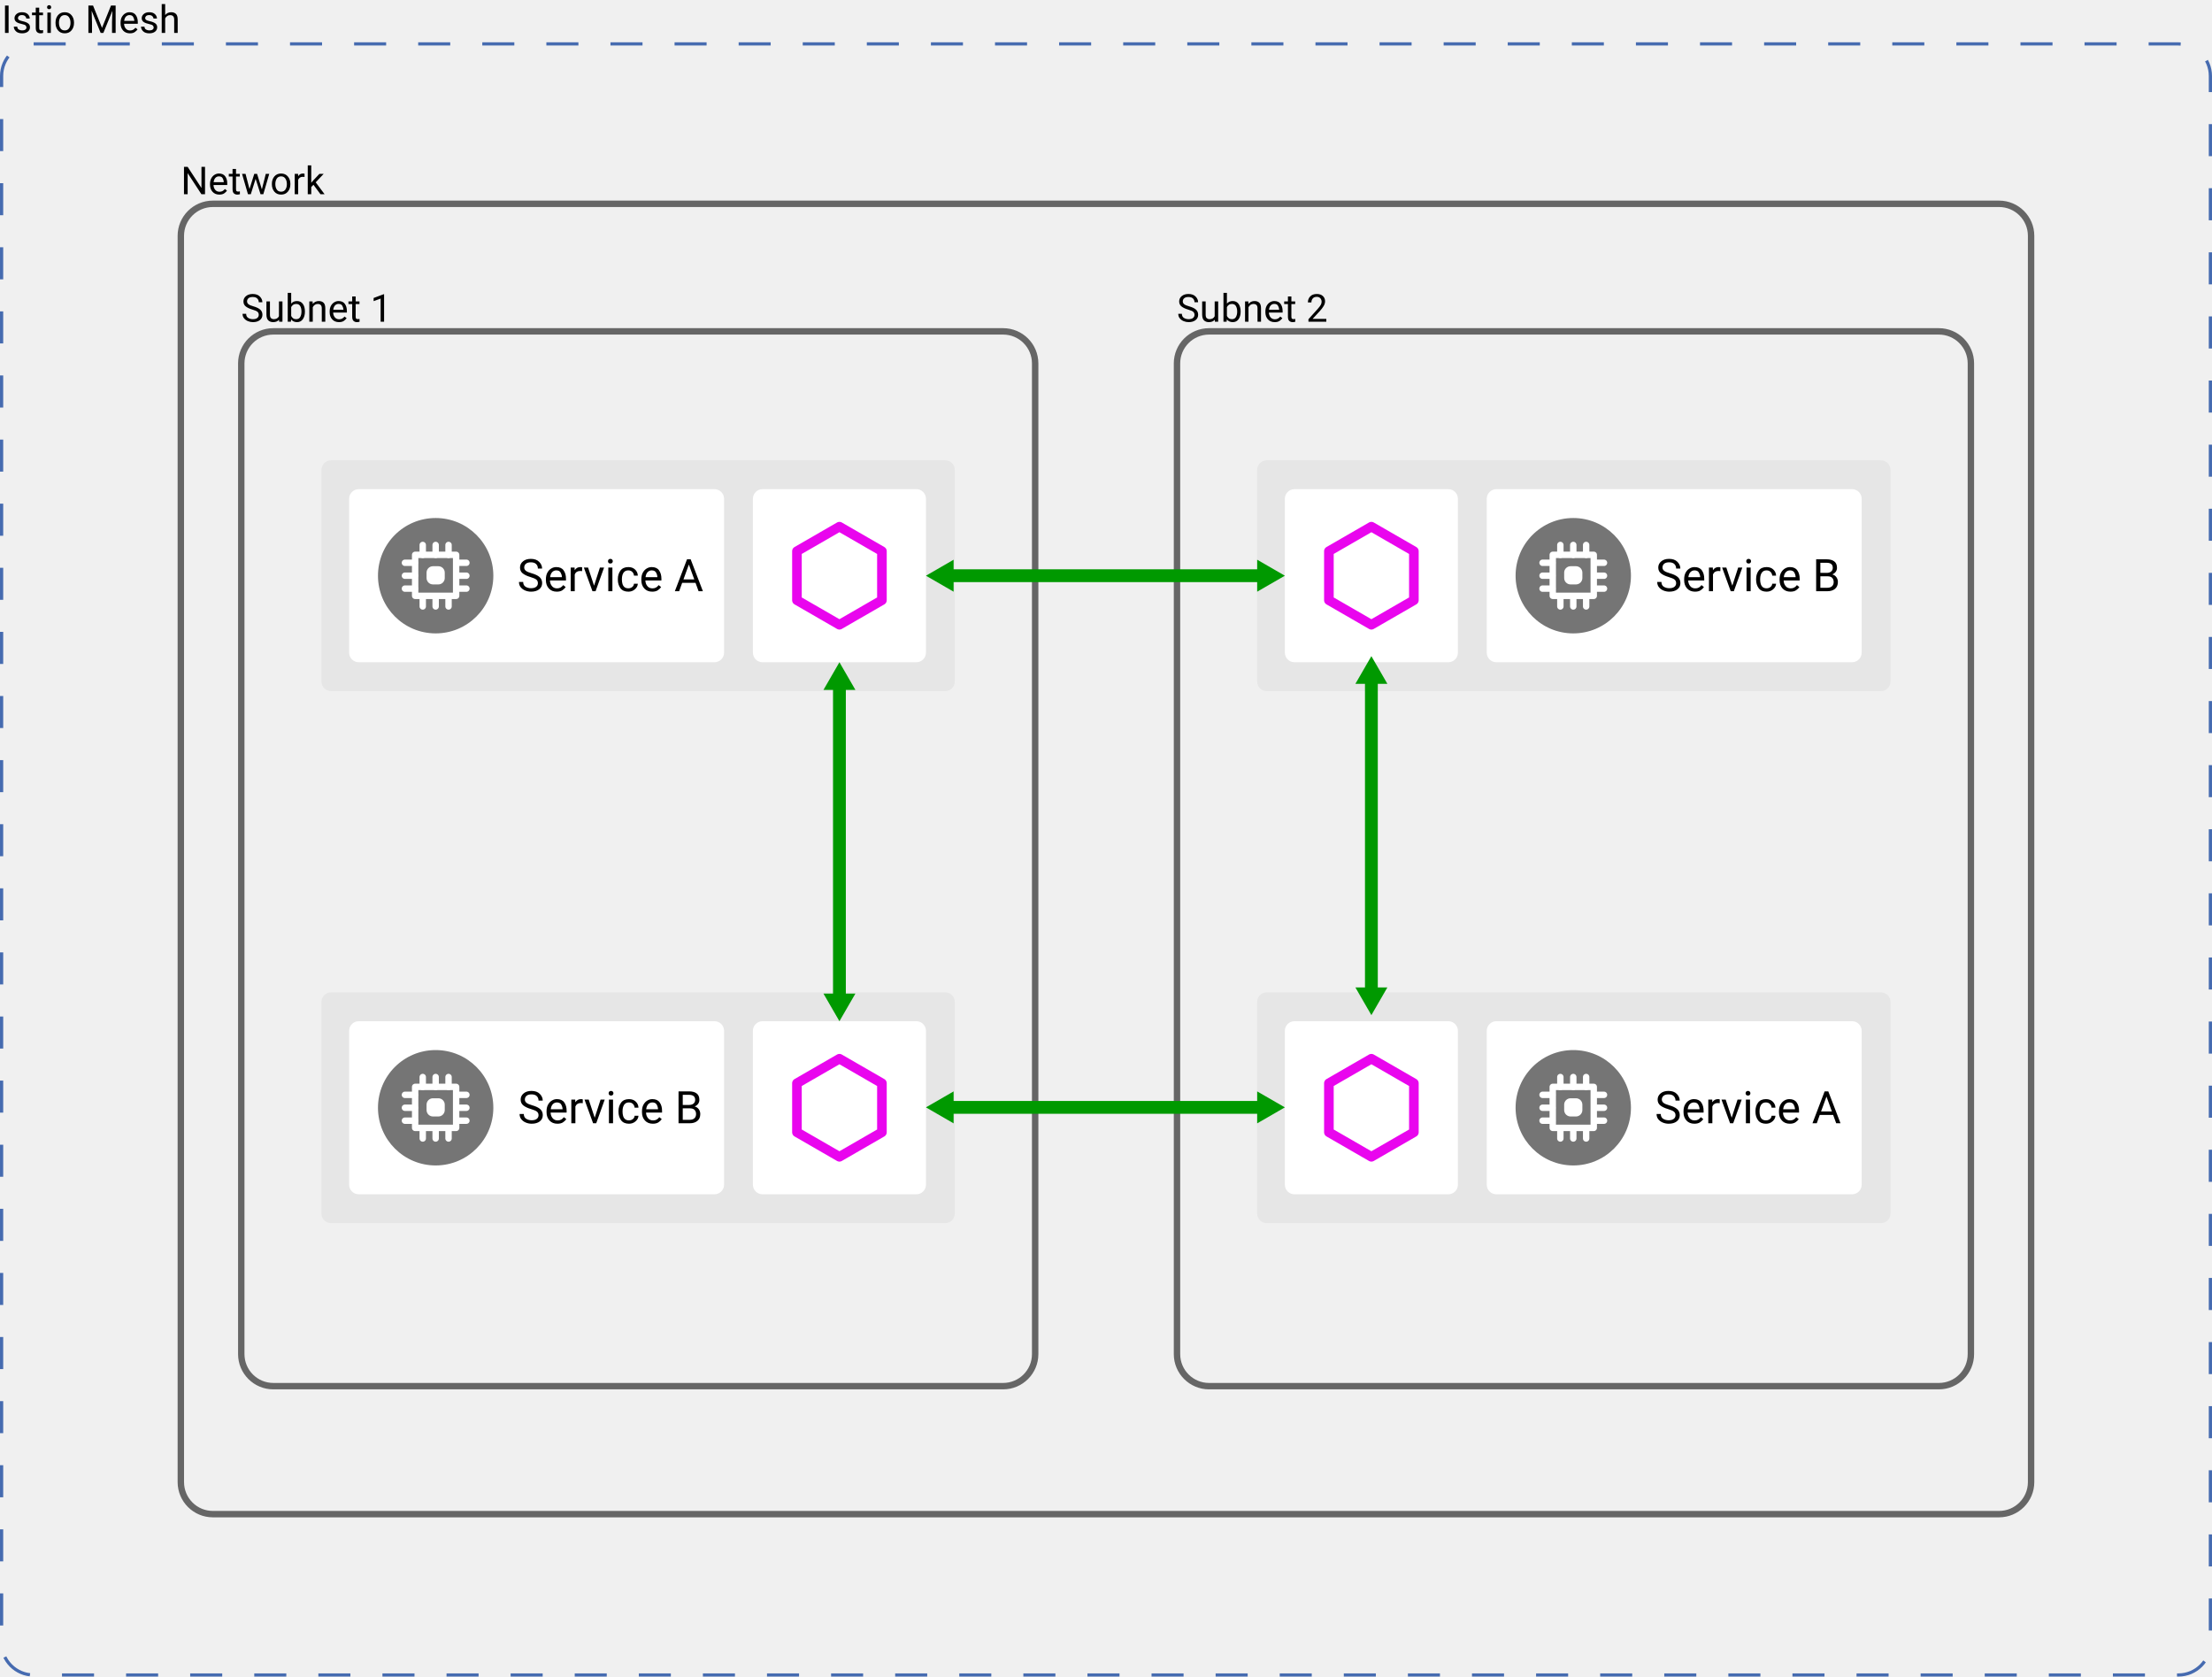
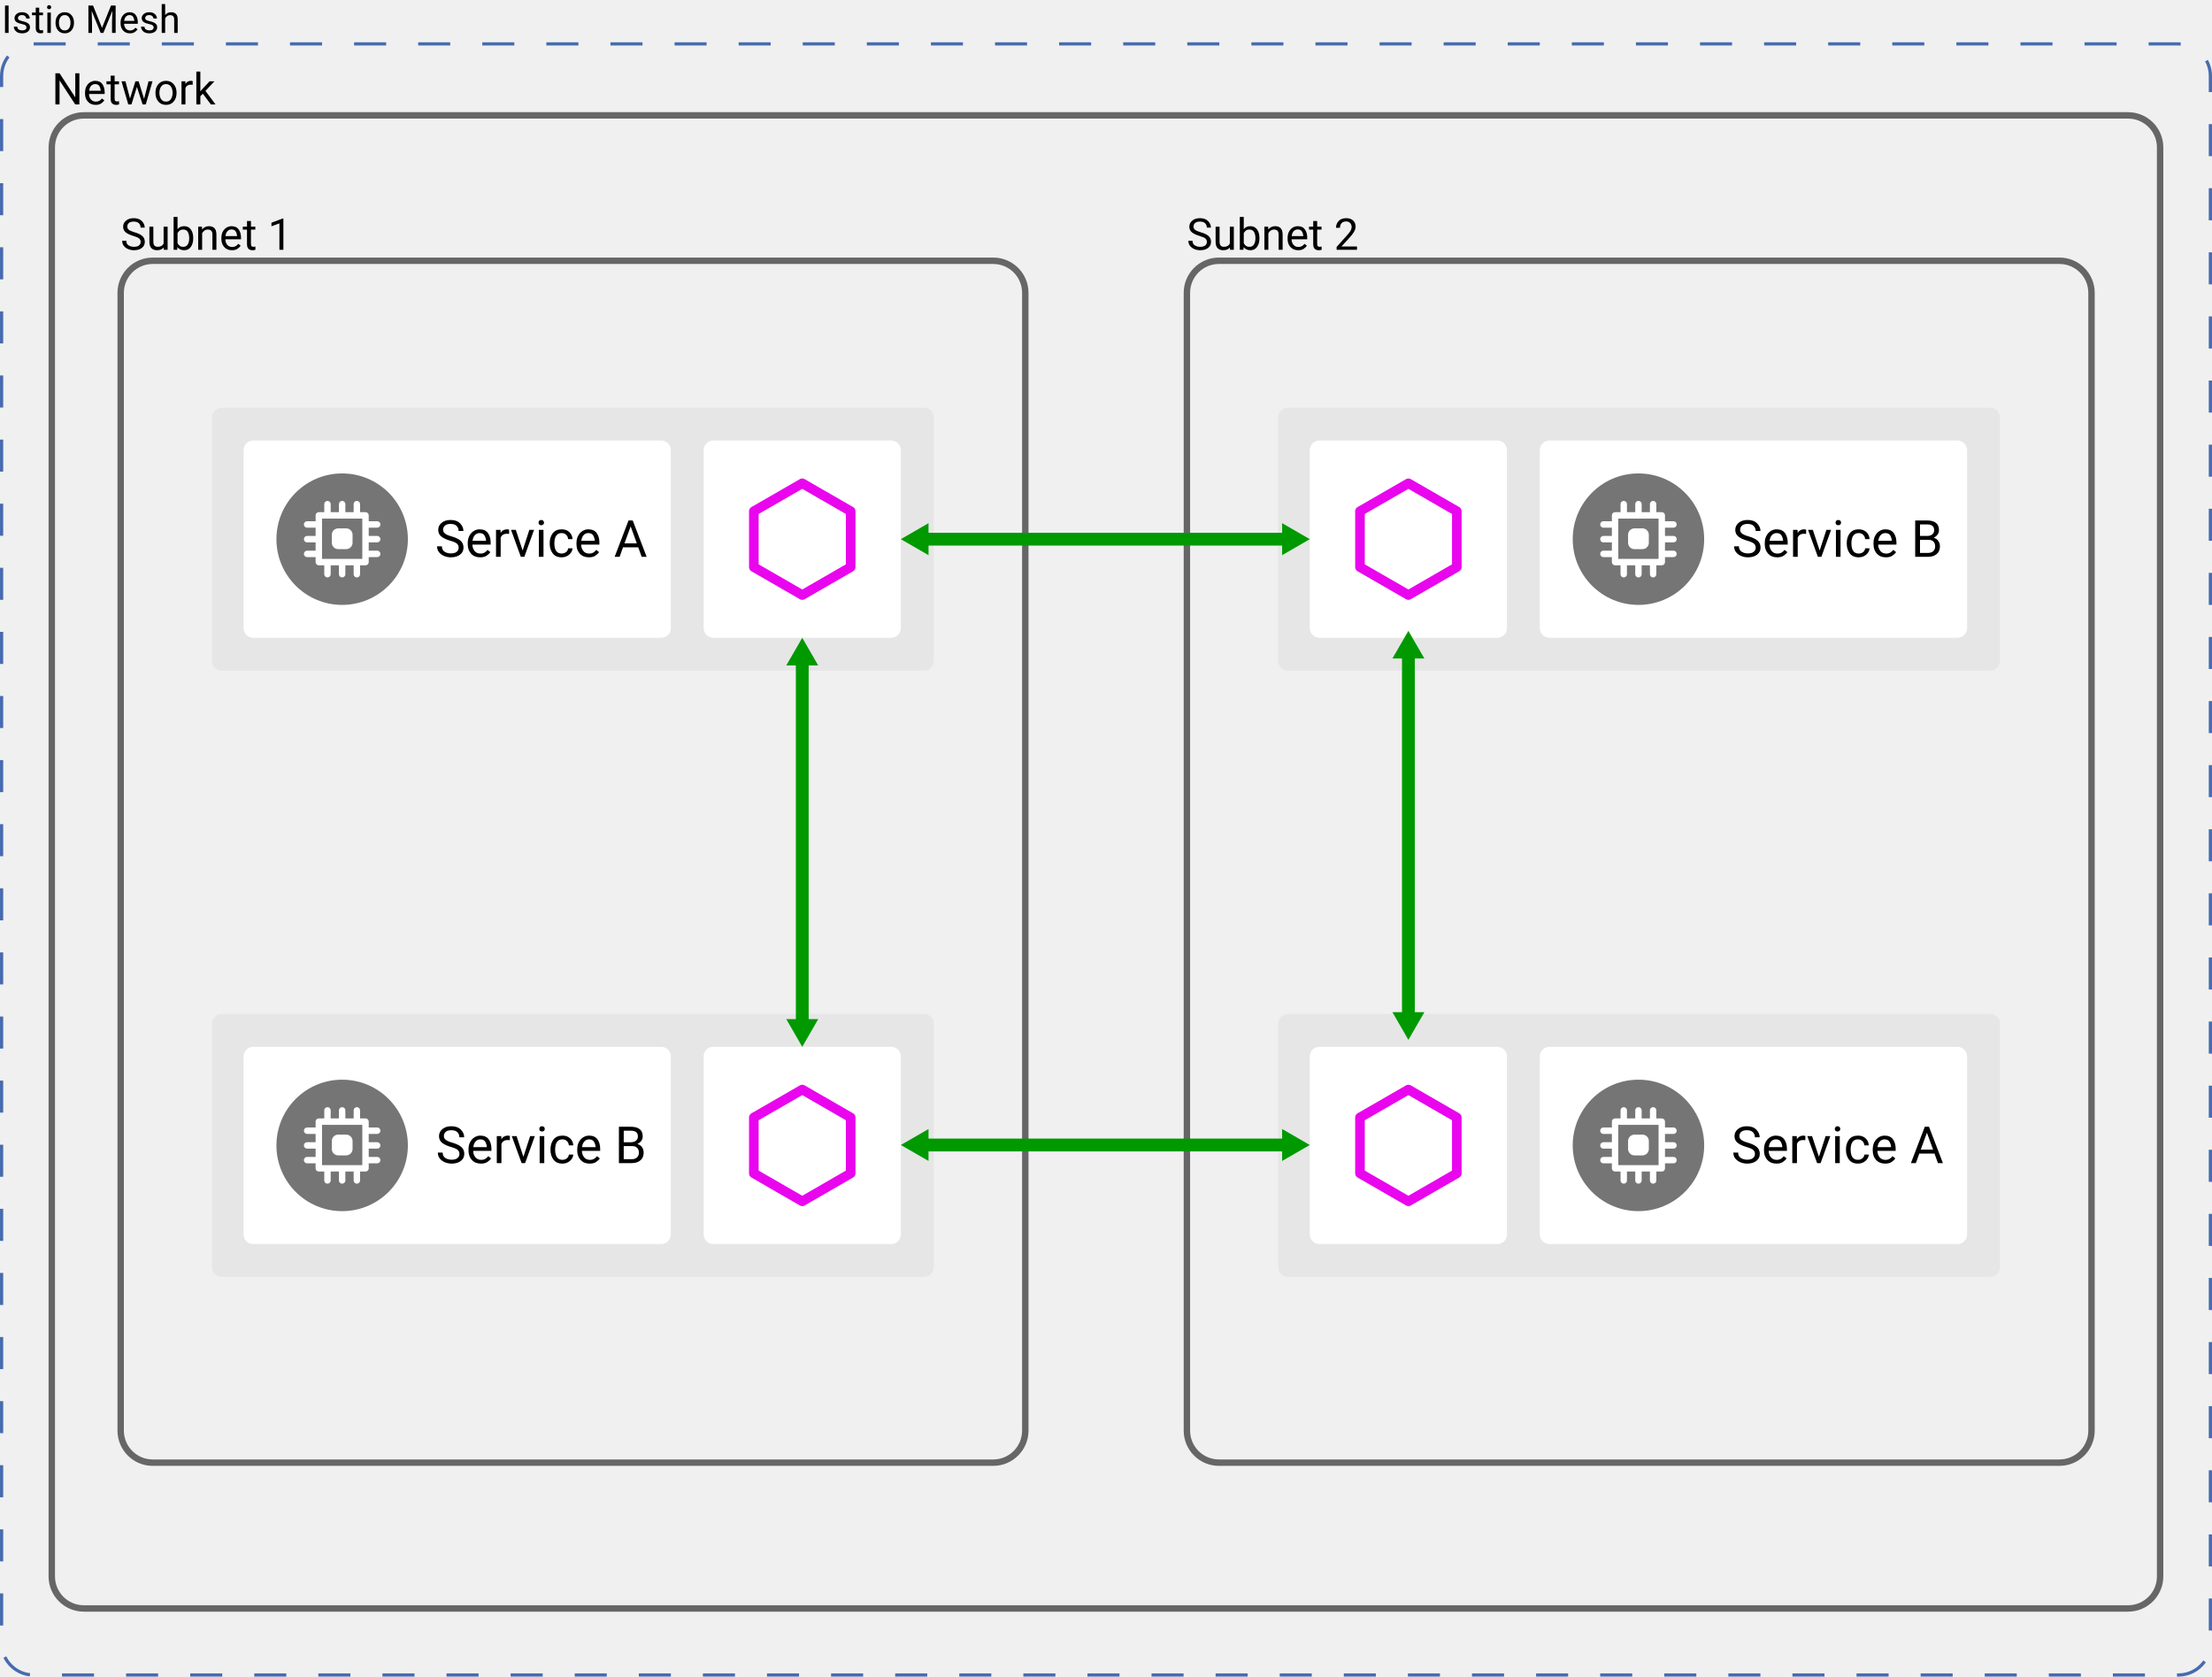
<svg xmlns="http://www.w3.org/2000/svg" viewBox="0 0 690.27 523.1">
  <defs>
-     <style>.a20d02c7-3caa-468e-965e-0b3c28266977,.a952d539-3b25-4e6b-bd27-22581cd610a3,.b624244a-4f17-406c-af40-501f46e55471,.badbd295-77e1-433f-9de9-7173530c6960,.f18a76d9-0964-4901-af56-ec2882cfd842,.f6a46760-1bdc-4be0-80cf-cd6a4852bf5d{fill:none;}.a952d539-3b25-4e6b-bd27-22581cd610a3{stroke:#466bb0;stroke-dasharray:10 10;}.a20d02c7-3caa-468e-965e-0b3c28266977,.a952d539-3b25-4e6b-bd27-22581cd610a3,.f18a76d9-0964-4901-af56-ec2882cfd842,.f6a46760-1bdc-4be0-80cf-cd6a4852bf5d{stroke-linejoin:round;}.a776fd3e-8643-4c41-8658-a4ec4281f424{font-size:12px;}.a776fd3e-8643-4c41-8658-a4ec4281f424,.e43832ca-a9fb-494a-a9a6-367ed2be142c{font-family:Roboto-Regular, Roboto;}.f6a46760-1bdc-4be0-80cf-cd6a4852bf5d{stroke:#666;}.a20d02c7-3caa-468e-965e-0b3c28266977,.b624244a-4f17-406c-af40-501f46e55471,.f6a46760-1bdc-4be0-80cf-cd6a4852bf5d{stroke-width:2px;}.a9d06b19-a830-43b1-884c-79c348fc4972{fill:#e6e6e6;}.aec4e636-9881-4bee-9860-426f5f1677b6{fill:#fff;}.f18a76d9-0964-4901-af56-ec2882cfd842{stroke:#e905ee;stroke-width:3px;}.e43832ca-a9fb-494a-a9a6-367ed2be142c{font-size:14px;}.b6b62818-63b7-4241-a866-600b269f909a{letter-spacing:0.01em;}.bbab2489-48e3-434f-8a64-245286fb61c4{fill:#757575;}.a20d02c7-3caa-468e-965e-0b3c28266977,.b624244a-4f17-406c-af40-501f46e55471{stroke:#fff;}.b624244a-4f17-406c-af40-501f46e55471{stroke-linecap:round;}.b624244a-4f17-406c-af40-501f46e55471,.badbd295-77e1-433f-9de9-7173530c6960{stroke-miterlimit:10;}.badbd295-77e1-433f-9de9-7173530c6960{stroke:#090;stroke-width:4px;}.ef961320-4352-46cf-8df5-1373762f86b4{fill:#090;}</style>
+     <style>.a0469703-49cf-4286-9a42-7d4198e59cef,.b23aa088-02de-4fe6-be2e-1e270b83f2ce,.b7588705-c0b1-4705-84f3-4a279320cd3b,.b8489b46-773b-4537-8c05-6c43b82b6397,.bb9f7b0f-b313-4e51-9891-805b79f65ea8,.bbd99e2a-2c9d-4b1e-8eea-5a7dff499846{fill:none;}.b7588705-c0b1-4705-84f3-4a279320cd3b{stroke:#466bb0;stroke-dasharray:10 10;}.b23aa088-02de-4fe6-be2e-1e270b83f2ce,.b7588705-c0b1-4705-84f3-4a279320cd3b,.b8489b46-773b-4537-8c05-6c43b82b6397,.bb9f7b0f-b313-4e51-9891-805b79f65ea8{stroke-linejoin:round;}.a065e61b-9a21-47de-8557-36f0cf0befbb{font-size:12px;}.a065e61b-9a21-47de-8557-36f0cf0befbb,.e14510dc-6ae3-4243-8a4f-fd38643dc408,.e772c1c0-0097-41e0-af0a-cca861a22b0a{font-family:Roboto-Regular, Roboto;}.b23aa088-02de-4fe6-be2e-1e270b83f2ce{stroke:#666;}.b23aa088-02de-4fe6-be2e-1e270b83f2ce,.bb9f7b0f-b313-4e51-9891-805b79f65ea8,.bbd99e2a-2c9d-4b1e-8eea-5a7dff499846{stroke-width:2px;}.e14510dc-6ae3-4243-8a4f-fd38643dc408{font-size:13.67px;}.a245f8a2-30d5-414f-b754-ffd853a0cb66{fill:#e6e6e6;}.a5a2651a-8e52-440b-a5e6-fd533a52cfb5{fill:#fff;}.b8489b46-773b-4537-8c05-6c43b82b6397{stroke:#e905ee;stroke-width:3px;}.e772c1c0-0097-41e0-af0a-cca861a22b0a{font-size:15.95px;}.ab328fc0-8179-4179-a14c-e7aa1685f576{letter-spacing:0.01em;}.b462e3f1-723a-4481-86b1-538aee76aa22{fill:#757575;}.bb9f7b0f-b313-4e51-9891-805b79f65ea8,.bbd99e2a-2c9d-4b1e-8eea-5a7dff499846{stroke:#fff;}.bbd99e2a-2c9d-4b1e-8eea-5a7dff499846{stroke-linecap:round;}.a0469703-49cf-4286-9a42-7d4198e59cef,.bbd99e2a-2c9d-4b1e-8eea-5a7dff499846{stroke-miterlimit:10;}.a0469703-49cf-4286-9a42-7d4198e59cef{stroke:#090;stroke-width:4px;}.a2024a38-8553-40ca-afa0-176e3a487e1c{fill:#090;}</style>
  </defs>
-   <g id="a0ebcc1c-86bc-43e5-883a-87ffb437e7a1" data-name="single-net">
-     <rect class="a952d539-3b25-4e6b-bd27-22581cd610a3" x="0.5" y="13.7" width="689.27" height="508.9" rx="10" />
-     <text class="a776fd3e-8643-4c41-8658-a4ec4281f424" transform="translate(0.48 10.27)">Istio Mesh</text>
-     <rect class="f6a46760-1bdc-4be0-80cf-cd6a4852bf5d" x="56.43" y="63.59" width="577.39" height="408.82" rx="10" />
-     <text class="a776fd3e-8643-4c41-8658-a4ec4281f424" transform="translate(75.22 100.38)">Subnet 1</text>
-     <rect class="f6a46760-1bdc-4be0-80cf-cd6a4852bf5d" x="75.29" y="103.39" width="247.74" height="329.09" rx="10" />
-     <text class="a776fd3e-8643-4c41-8658-a4ec4281f424" transform="translate(367.22 100.38)">Subnet 2</text>
-     <rect class="f6a46760-1bdc-4be0-80cf-cd6a4852bf5d" x="367.29" y="103.39" width="247.74" height="329.09" rx="10" />
-     <rect class="a9d06b19-a830-43b1-884c-79c348fc4972" x="392.3" y="143.62" width="197.65" height="72" rx="3" />
-     <rect class="aec4e636-9881-4bee-9860-426f5f1677b6" x="400.95" y="152.62" width="54" height="54" rx="3" />
-     <polygon class="f18a76d9-0964-4901-af56-ec2882cfd842" points="441.21 187.27 441.21 171.97 427.95 164.32 414.69 171.97 414.69 187.27 427.95 194.92 441.21 187.27" />
-     <rect class="aec4e636-9881-4bee-9860-426f5f1677b6" x="463.95" y="152.62" width="117" height="54" rx="3" />
-     <text class="e43832ca-a9fb-494a-a9a6-367ed2be142c" transform="translate(516.6 184.46)">Se<tspan class="b6b62818-63b7-4241-a866-600b269f909a" x="15.72" y="0">r</tspan>
-       <tspan x="20.58" y="0">vice B</tspan>
+   <g id="a2b9a91a-731a-4a0c-8a3e-6657842fc6f5" data-name="single-net">
+     <rect class="b7588705-c0b1-4705-84f3-4a279320cd3b" x="0.5" y="13.7" width="689.27" height="508.9" rx="10" />
+     <text class="a065e61b-9a21-47de-8557-36f0cf0befbb" transform="translate(0.48 10.27)">Istio Mesh</text>
+     <rect class="b23aa088-02de-4fe6-be2e-1e270b83f2ce" x="16.16" y="36" width="657.92" height="465.84" rx="10" />
+     <text class="e14510dc-6ae3-4243-8a4f-fd38643dc408" transform="translate(37.58 77.93)">Subnet 1</text>
+     <rect class="b23aa088-02de-4fe6-be2e-1e270b83f2ce" x="37.66" y="81.36" width="282.29" height="374.99" rx="10" />
+     <text class="e14510dc-6ae3-4243-8a4f-fd38643dc408" transform="translate(370.3 77.93)">Subnet 2</text>
+     <rect class="b23aa088-02de-4fe6-be2e-1e270b83f2ce" x="370.38" y="81.36" width="282.29" height="374.99" rx="10" />
+     <rect class="a245f8a2-30d5-414f-b754-ffd853a0cb66" x="398.88" y="127.2" width="225.21" height="82.04" rx="3" />
+     <rect class="a5a2651a-8e52-440b-a5e6-fd533a52cfb5" x="408.73" y="137.45" width="61.53" height="61.53" rx="3" />
+     <polygon class="b8489b46-773b-4537-8c05-6c43b82b6397" points="454.61 176.94 454.61 159.5 439.5 150.79 424.39 159.5 424.39 176.94 439.5 185.65 454.61 176.94" />
+     <rect class="a5a2651a-8e52-440b-a5e6-fd533a52cfb5" x="480.52" y="137.45" width="133.32" height="61.53" rx="3" />
+     <text class="e772c1c0-0097-41e0-af0a-cca861a22b0a" transform="translate(540.52 173.73)">Se<tspan class="ab328fc0-8179-4179-a14c-e7aa1685f576" x="17.92" y="0">r</tspan>
+       <tspan x="23.45" y="0">vice B</tspan>
    </text>
-     <circle class="bbab2489-48e3-434f-8a64-245286fb61c4" cx="490.95" cy="179.62" r="18" />
-     <rect class="a20d02c7-3caa-468e-965e-0b3c28266977" x="484.55" y="173.11" width="12.79" height="12.79" />
-     <line class="b624244a-4f17-406c-af40-501f46e55471" x1="486.92" y1="173.11" x2="486.92" y2="170.03" />
-     <line class="b624244a-4f17-406c-af40-501f46e55471" x1="490.95" y1="173.11" x2="490.95" y2="170.03" />
-     <line class="b624244a-4f17-406c-af40-501f46e55471" x1="494.97" y1="173.11" x2="494.97" y2="170.03" />
-     <line class="b624244a-4f17-406c-af40-501f46e55471" x1="486.92" y1="189.21" x2="486.92" y2="186.13" />
-     <line class="b624244a-4f17-406c-af40-501f46e55471" x1="490.95" y1="189.21" x2="490.95" y2="186.13" />
-     <line class="b624244a-4f17-406c-af40-501f46e55471" x1="494.97" y1="189.21" x2="494.97" y2="186.13" />
-     <line class="b624244a-4f17-406c-af40-501f46e55471" x1="484.44" y1="183.65" x2="481.36" y2="183.65" />
-     <line class="b624244a-4f17-406c-af40-501f46e55471" x1="484.44" y1="179.62" x2="481.36" y2="179.62" />
-     <line class="b624244a-4f17-406c-af40-501f46e55471" x1="484.44" y1="175.59" x2="481.36" y2="175.59" />
-     <line class="b624244a-4f17-406c-af40-501f46e55471" x1="500.54" y1="183.65" x2="497.46" y2="183.65" />
-     <line class="b624244a-4f17-406c-af40-501f46e55471" x1="500.54" y1="179.62" x2="497.46" y2="179.62" />
-     <line class="b624244a-4f17-406c-af40-501f46e55471" x1="500.54" y1="175.59" x2="497.46" y2="175.59" />
-     <rect class="aec4e636-9881-4bee-9860-426f5f1677b6" x="488.11" y="176.66" width="5.68" height="5.68" rx="2" />
-     <rect class="a9d06b19-a830-43b1-884c-79c348fc4972" x="100.3" y="143.62" width="197.65" height="72" rx="3" />
-     <rect class="aec4e636-9881-4bee-9860-426f5f1677b6" x="108.95" y="152.62" width="117" height="54" rx="3" />
-     <text class="e43832ca-a9fb-494a-a9a6-367ed2be142c" transform="translate(161.4 184.46)">Se<tspan class="b6b62818-63b7-4241-a866-600b269f909a" x="15.72" y="0">r</tspan>
-       <tspan x="20.58" y="0">vice A</tspan>
+     <circle class="b462e3f1-723a-4481-86b1-538aee76aa22" cx="511.29" cy="168.22" r="20.51" />
+     <rect class="bb9f7b0f-b313-4e51-9891-805b79f65ea8" x="504" y="160.8" width="14.57" height="14.57" />
+     <line class="bbd99e2a-2c9d-4b1e-8eea-5a7dff499846" x1="506.7" y1="160.8" x2="506.7" y2="157.29" />
+     <line class="bbd99e2a-2c9d-4b1e-8eea-5a7dff499846" x1="511.29" y1="160.8" x2="511.29" y2="157.29" />
+     <line class="bbd99e2a-2c9d-4b1e-8eea-5a7dff499846" x1="515.87" y1="160.8" x2="515.87" y2="157.29" />
+     <line class="bbd99e2a-2c9d-4b1e-8eea-5a7dff499846" x1="506.7" y1="179.15" x2="506.7" y2="175.64" />
+     <line class="bbd99e2a-2c9d-4b1e-8eea-5a7dff499846" x1="511.29" y1="179.15" x2="511.29" y2="175.64" />
+     <line class="bbd99e2a-2c9d-4b1e-8eea-5a7dff499846" x1="515.87" y1="179.15" x2="515.87" y2="175.64" />
+     <line class="bbd99e2a-2c9d-4b1e-8eea-5a7dff499846" x1="503.86" y1="172.81" x2="500.36" y2="172.81" />
+     <line class="bbd99e2a-2c9d-4b1e-8eea-5a7dff499846" x1="503.86" y1="168.22" x2="500.36" y2="168.22" />
+     <line class="bbd99e2a-2c9d-4b1e-8eea-5a7dff499846" x1="503.86" y1="163.63" x2="500.36" y2="163.63" />
+     <line class="bbd99e2a-2c9d-4b1e-8eea-5a7dff499846" x1="522.22" y1="172.81" x2="518.71" y2="172.81" />
+     <line class="bbd99e2a-2c9d-4b1e-8eea-5a7dff499846" x1="522.22" y1="168.22" x2="518.71" y2="168.22" />
+     <line class="bbd99e2a-2c9d-4b1e-8eea-5a7dff499846" x1="522.22" y1="163.63" x2="518.71" y2="163.63" />
+     <rect class="a5a2651a-8e52-440b-a5e6-fd533a52cfb5" x="508.05" y="164.85" width="6.48" height="6.48" rx="2" />
+     <rect class="a245f8a2-30d5-414f-b754-ffd853a0cb66" x="66.16" y="127.2" width="225.21" height="82.04" rx="3" />
+     <rect class="a5a2651a-8e52-440b-a5e6-fd533a52cfb5" x="76.01" y="137.45" width="133.32" height="61.53" rx="3" />
+     <text class="e772c1c0-0097-41e0-af0a-cca861a22b0a" transform="translate(135.77 173.73)">Se<tspan class="ab328fc0-8179-4179-a14c-e7aa1685f576" x="17.92" y="0">r</tspan>
+       <tspan x="23.45" y="0">vice A</tspan>
    </text>
-     <circle class="bbab2489-48e3-434f-8a64-245286fb61c4" cx="135.95" cy="179.62" r="18" />
-     <rect class="a20d02c7-3caa-468e-965e-0b3c28266977" x="129.55" y="173.11" width="12.79" height="12.79" />
-     <line class="b624244a-4f17-406c-af40-501f46e55471" x1="131.92" y1="173.11" x2="131.92" y2="170.03" />
-     <line class="b624244a-4f17-406c-af40-501f46e55471" x1="135.95" y1="173.11" x2="135.95" y2="170.03" />
-     <line class="b624244a-4f17-406c-af40-501f46e55471" x1="139.97" y1="173.11" x2="139.97" y2="170.03" />
-     <line class="b624244a-4f17-406c-af40-501f46e55471" x1="131.92" y1="189.21" x2="131.92" y2="186.13" />
-     <line class="b624244a-4f17-406c-af40-501f46e55471" x1="135.95" y1="189.21" x2="135.95" y2="186.13" />
-     <line class="b624244a-4f17-406c-af40-501f46e55471" x1="139.97" y1="189.21" x2="139.97" y2="186.13" />
-     <line class="b624244a-4f17-406c-af40-501f46e55471" x1="129.44" y1="183.65" x2="126.36" y2="183.65" />
-     <line class="b624244a-4f17-406c-af40-501f46e55471" x1="129.44" y1="179.62" x2="126.36" y2="179.62" />
-     <line class="b624244a-4f17-406c-af40-501f46e55471" x1="129.44" y1="175.59" x2="126.36" y2="175.59" />
-     <line class="b624244a-4f17-406c-af40-501f46e55471" x1="145.54" y1="183.65" x2="142.46" y2="183.65" />
-     <line class="b624244a-4f17-406c-af40-501f46e55471" x1="145.54" y1="179.62" x2="142.46" y2="179.62" />
-     <line class="b624244a-4f17-406c-af40-501f46e55471" x1="145.54" y1="175.59" x2="142.46" y2="175.59" />
-     <rect class="aec4e636-9881-4bee-9860-426f5f1677b6" x="133.11" y="176.66" width="5.68" height="5.68" rx="2" />
-     <rect class="aec4e636-9881-4bee-9860-426f5f1677b6" x="234.95" y="152.62" width="54" height="54" rx="3" />
-     <polygon class="f18a76d9-0964-4901-af56-ec2882cfd842" points="275.21 187.27 275.21 171.97 261.95 164.32 248.69 171.97 248.69 187.27 261.95 194.92 275.21 187.27" />
-     <rect class="a9d06b19-a830-43b1-884c-79c348fc4972" x="392.3" y="309.62" width="197.65" height="72" rx="3" />
-     <rect class="aec4e636-9881-4bee-9860-426f5f1677b6" x="400.95" y="318.62" width="54" height="54" rx="3" />
-     <polygon class="f18a76d9-0964-4901-af56-ec2882cfd842" points="441.21 353.27 441.21 337.97 427.95 330.32 414.69 337.97 414.69 353.27 427.95 360.92 441.21 353.27" />
-     <rect class="aec4e636-9881-4bee-9860-426f5f1677b6" x="463.95" y="318.62" width="117" height="54" rx="3" />
-     <text class="e43832ca-a9fb-494a-a9a6-367ed2be142c" transform="translate(516.4 350.46)">Se<tspan class="b6b62818-63b7-4241-a866-600b269f909a" x="15.72" y="0">r</tspan>
-       <tspan x="20.58" y="0">vice A</tspan>
+     <circle class="b462e3f1-723a-4481-86b1-538aee76aa22" cx="106.77" cy="168.22" r="20.51" />
+     <rect class="bb9f7b0f-b313-4e51-9891-805b79f65ea8" x="99.49" y="160.8" width="14.57" height="14.57" />
+     <line class="bbd99e2a-2c9d-4b1e-8eea-5a7dff499846" x1="102.19" y1="160.8" x2="102.19" y2="157.29" />
+     <line class="bbd99e2a-2c9d-4b1e-8eea-5a7dff499846" x1="106.77" y1="160.8" x2="106.77" y2="157.29" />
+     <line class="bbd99e2a-2c9d-4b1e-8eea-5a7dff499846" x1="111.36" y1="160.8" x2="111.36" y2="157.29" />
+     <line class="bbd99e2a-2c9d-4b1e-8eea-5a7dff499846" x1="102.19" y1="179.15" x2="102.19" y2="175.64" />
+     <line class="bbd99e2a-2c9d-4b1e-8eea-5a7dff499846" x1="106.77" y1="179.15" x2="106.77" y2="175.64" />
+     <line class="bbd99e2a-2c9d-4b1e-8eea-5a7dff499846" x1="111.36" y1="179.15" x2="111.36" y2="175.64" />
+     <line class="bbd99e2a-2c9d-4b1e-8eea-5a7dff499846" x1="99.35" y1="172.81" x2="95.84" y2="172.81" />
+     <line class="bbd99e2a-2c9d-4b1e-8eea-5a7dff499846" x1="99.35" y1="168.22" x2="95.84" y2="168.22" />
+     <line class="bbd99e2a-2c9d-4b1e-8eea-5a7dff499846" x1="99.35" y1="163.63" x2="95.84" y2="163.63" />
+     <line class="bbd99e2a-2c9d-4b1e-8eea-5a7dff499846" x1="117.7" y1="172.81" x2="114.2" y2="172.81" />
+     <line class="bbd99e2a-2c9d-4b1e-8eea-5a7dff499846" x1="117.7" y1="168.22" x2="114.2" y2="168.22" />
+     <line class="bbd99e2a-2c9d-4b1e-8eea-5a7dff499846" x1="117.7" y1="163.63" x2="114.2" y2="163.63" />
+     <rect class="a5a2651a-8e52-440b-a5e6-fd533a52cfb5" x="103.54" y="164.85" width="6.48" height="6.48" rx="2" />
+     <rect class="a5a2651a-8e52-440b-a5e6-fd533a52cfb5" x="219.58" y="137.45" width="61.53" height="61.53" rx="3" />
+     <polygon class="b8489b46-773b-4537-8c05-6c43b82b6397" points="265.46 176.94 265.46 159.5 250.35 150.79 235.24 159.5 235.24 176.94 250.35 185.65 265.46 176.94" />
+     <rect class="a245f8a2-30d5-414f-b754-ffd853a0cb66" x="398.88" y="316.35" width="225.21" height="82.04" rx="3" />
+     <rect class="a5a2651a-8e52-440b-a5e6-fd533a52cfb5" x="408.73" y="326.61" width="61.53" height="61.53" rx="3" />
+     <polygon class="b8489b46-773b-4537-8c05-6c43b82b6397" points="454.61 366.09 454.61 348.65 439.5 339.94 424.39 348.65 424.39 366.09 439.5 374.81 454.61 366.09" />
+     <rect class="a5a2651a-8e52-440b-a5e6-fd533a52cfb5" x="480.52" y="326.61" width="133.32" height="61.53" rx="3" />
+     <text class="e772c1c0-0097-41e0-af0a-cca861a22b0a" transform="translate(540.28 362.89)">Se<tspan class="ab328fc0-8179-4179-a14c-e7aa1685f576" x="17.92" y="0">r</tspan>
+       <tspan x="23.45" y="0">vice A</tspan>
    </text>
-     <circle class="bbab2489-48e3-434f-8a64-245286fb61c4" cx="490.95" cy="345.62" r="18" />
-     <rect class="a20d02c7-3caa-468e-965e-0b3c28266977" x="484.55" y="339.11" width="12.79" height="12.79" />
-     <line class="b624244a-4f17-406c-af40-501f46e55471" x1="486.92" y1="339.11" x2="486.92" y2="336.03" />
-     <line class="b624244a-4f17-406c-af40-501f46e55471" x1="490.95" y1="339.11" x2="490.95" y2="336.03" />
-     <line class="b624244a-4f17-406c-af40-501f46e55471" x1="494.97" y1="339.11" x2="494.97" y2="336.03" />
-     <line class="b624244a-4f17-406c-af40-501f46e55471" x1="486.92" y1="355.21" x2="486.92" y2="352.13" />
-     <line class="b624244a-4f17-406c-af40-501f46e55471" x1="490.95" y1="355.21" x2="490.95" y2="352.13" />
-     <line class="b624244a-4f17-406c-af40-501f46e55471" x1="494.97" y1="355.21" x2="494.97" y2="352.13" />
-     <line class="b624244a-4f17-406c-af40-501f46e55471" x1="484.44" y1="349.65" x2="481.36" y2="349.65" />
-     <line class="b624244a-4f17-406c-af40-501f46e55471" x1="484.44" y1="345.62" x2="481.36" y2="345.62" />
-     <line class="b624244a-4f17-406c-af40-501f46e55471" x1="484.44" y1="341.59" x2="481.36" y2="341.59" />
-     <line class="b624244a-4f17-406c-af40-501f46e55471" x1="500.54" y1="349.65" x2="497.46" y2="349.65" />
-     <line class="b624244a-4f17-406c-af40-501f46e55471" x1="500.54" y1="345.62" x2="497.46" y2="345.62" />
-     <line class="b624244a-4f17-406c-af40-501f46e55471" x1="500.54" y1="341.59" x2="497.46" y2="341.59" />
-     <rect class="aec4e636-9881-4bee-9860-426f5f1677b6" x="488.11" y="342.66" width="5.68" height="5.68" rx="2" />
-     <rect class="a9d06b19-a830-43b1-884c-79c348fc4972" x="100.3" y="309.62" width="197.65" height="72" rx="3" />
-     <rect class="aec4e636-9881-4bee-9860-426f5f1677b6" x="108.95" y="318.62" width="117" height="54" rx="3" />
-     <text class="e43832ca-a9fb-494a-a9a6-367ed2be142c" transform="translate(161.6 350.46)">Se<tspan class="b6b62818-63b7-4241-a866-600b269f909a" x="15.72" y="0">r</tspan>
-       <tspan x="20.58" y="0">vice B</tspan>
+     <circle class="b462e3f1-723a-4481-86b1-538aee76aa22" cx="511.29" cy="357.37" r="20.51" />
+     <rect class="bb9f7b0f-b313-4e51-9891-805b79f65ea8" x="504" y="349.95" width="14.57" height="14.57" />
+     <line class="bbd99e2a-2c9d-4b1e-8eea-5a7dff499846" x1="506.7" y1="349.95" x2="506.7" y2="346.44" />
+     <line class="bbd99e2a-2c9d-4b1e-8eea-5a7dff499846" x1="511.29" y1="349.95" x2="511.29" y2="346.44" />
+     <line class="bbd99e2a-2c9d-4b1e-8eea-5a7dff499846" x1="515.87" y1="349.95" x2="515.87" y2="346.44" />
+     <line class="bbd99e2a-2c9d-4b1e-8eea-5a7dff499846" x1="506.7" y1="368.3" x2="506.7" y2="364.79" />
+     <line class="bbd99e2a-2c9d-4b1e-8eea-5a7dff499846" x1="511.29" y1="368.3" x2="511.29" y2="364.79" />
+     <line class="bbd99e2a-2c9d-4b1e-8eea-5a7dff499846" x1="515.87" y1="368.3" x2="515.87" y2="364.79" />
+     <line class="bbd99e2a-2c9d-4b1e-8eea-5a7dff499846" x1="503.86" y1="361.96" x2="500.36" y2="361.96" />
+     <line class="bbd99e2a-2c9d-4b1e-8eea-5a7dff499846" x1="503.86" y1="357.37" x2="500.36" y2="357.37" />
+     <line class="bbd99e2a-2c9d-4b1e-8eea-5a7dff499846" x1="503.86" y1="352.78" x2="500.36" y2="352.78" />
+     <line class="bbd99e2a-2c9d-4b1e-8eea-5a7dff499846" x1="522.22" y1="361.96" x2="518.71" y2="361.96" />
+     <line class="bbd99e2a-2c9d-4b1e-8eea-5a7dff499846" x1="522.22" y1="357.37" x2="518.71" y2="357.37" />
+     <line class="bbd99e2a-2c9d-4b1e-8eea-5a7dff499846" x1="522.22" y1="352.78" x2="518.71" y2="352.78" />
+     <rect class="a5a2651a-8e52-440b-a5e6-fd533a52cfb5" x="508.05" y="354" width="6.48" height="6.48" rx="2" />
+     <rect class="a245f8a2-30d5-414f-b754-ffd853a0cb66" x="66.16" y="316.35" width="225.21" height="82.04" rx="3" />
+     <rect class="a5a2651a-8e52-440b-a5e6-fd533a52cfb5" x="76.01" y="326.61" width="133.32" height="61.53" rx="3" />
+     <text class="e772c1c0-0097-41e0-af0a-cca861a22b0a" transform="translate(136.01 362.89)">Se<tspan class="ab328fc0-8179-4179-a14c-e7aa1685f576" x="17.92" y="0">r</tspan>
+       <tspan x="23.45" y="0">vice B</tspan>
    </text>
-     <circle class="bbab2489-48e3-434f-8a64-245286fb61c4" cx="135.95" cy="345.62" r="18" />
-     <rect class="a20d02c7-3caa-468e-965e-0b3c28266977" x="129.55" y="339.11" width="12.79" height="12.79" />
-     <line class="b624244a-4f17-406c-af40-501f46e55471" x1="131.92" y1="339.11" x2="131.92" y2="336.03" />
-     <line class="b624244a-4f17-406c-af40-501f46e55471" x1="135.95" y1="339.11" x2="135.95" y2="336.03" />
-     <line class="b624244a-4f17-406c-af40-501f46e55471" x1="139.97" y1="339.11" x2="139.97" y2="336.03" />
-     <line class="b624244a-4f17-406c-af40-501f46e55471" x1="131.92" y1="355.21" x2="131.92" y2="352.13" />
-     <line class="b624244a-4f17-406c-af40-501f46e55471" x1="135.95" y1="355.21" x2="135.95" y2="352.13" />
-     <line class="b624244a-4f17-406c-af40-501f46e55471" x1="139.97" y1="355.21" x2="139.97" y2="352.13" />
-     <line class="b624244a-4f17-406c-af40-501f46e55471" x1="129.44" y1="349.65" x2="126.36" y2="349.65" />
-     <line class="b624244a-4f17-406c-af40-501f46e55471" x1="129.44" y1="345.62" x2="126.36" y2="345.62" />
-     <line class="b624244a-4f17-406c-af40-501f46e55471" x1="129.44" y1="341.59" x2="126.36" y2="341.59" />
-     <line class="b624244a-4f17-406c-af40-501f46e55471" x1="145.54" y1="349.65" x2="142.46" y2="349.65" />
-     <line class="b624244a-4f17-406c-af40-501f46e55471" x1="145.54" y1="345.62" x2="142.46" y2="345.62" />
-     <line class="b624244a-4f17-406c-af40-501f46e55471" x1="145.54" y1="341.59" x2="142.46" y2="341.59" />
-     <rect class="aec4e636-9881-4bee-9860-426f5f1677b6" x="133.11" y="342.66" width="5.68" height="5.68" rx="2" />
-     <rect class="aec4e636-9881-4bee-9860-426f5f1677b6" x="234.95" y="318.62" width="54" height="54" rx="3" />
-     <polygon class="f18a76d9-0964-4901-af56-ec2882cfd842" points="275.21 353.27 275.21 337.97 261.95 330.32 248.69 337.97 248.69 353.27 261.95 360.92 275.21 353.27" />
-     <line class="badbd295-77e1-433f-9de9-7173530c6960" x1="393.77" y1="179.62" x2="296.12" y2="179.62" />
-     <polygon class="ef961320-4352-46cf-8df5-1373762f86b4" points="392.31 174.63 400.95 179.62 392.31 184.61 392.31 174.63" />
-     <polygon class="ef961320-4352-46cf-8df5-1373762f86b4" points="297.58 174.63 288.95 179.62 297.58 184.61 297.58 174.63" />
-     <line class="badbd295-77e1-433f-9de9-7173530c6960" x1="296.12" y1="345.5" x2="393.77" y2="345.5" />
-     <polygon class="ef961320-4352-46cf-8df5-1373762f86b4" points="297.58 350.49 288.95 345.5 297.58 340.52 297.58 350.49" />
-     <polygon class="ef961320-4352-46cf-8df5-1373762f86b4" points="392.31 350.49 400.95 345.5 392.31 340.52 392.31 350.49" />
-     <line class="badbd295-77e1-433f-9de9-7173530c6960" x1="261.95" y1="213.8" x2="261.95" y2="311.44" />
-     <polygon class="ef961320-4352-46cf-8df5-1373762f86b4" points="256.96 215.26 261.95 206.62 266.94 215.26 256.96 215.26" />
-     <polygon class="ef961320-4352-46cf-8df5-1373762f86b4" points="256.96 309.99 261.95 318.62 266.94 309.99 256.96 309.99" />
-     <line class="badbd295-77e1-433f-9de9-7173530c6960" x1="427.95" y1="211.89" x2="427.95" y2="309.54" />
-     <polygon class="ef961320-4352-46cf-8df5-1373762f86b4" points="422.96 213.35 427.95 204.72 432.94 213.35 422.96 213.35" />
-     <polygon class="ef961320-4352-46cf-8df5-1373762f86b4" points="422.96 308.08 427.95 316.72 432.94 308.08 422.96 308.08" />
+     <circle class="b462e3f1-723a-4481-86b1-538aee76aa22" cx="106.77" cy="357.37" r="20.51" />
+     <rect class="bb9f7b0f-b313-4e51-9891-805b79f65ea8" x="99.49" y="349.95" width="14.57" height="14.57" />
+     <line class="bbd99e2a-2c9d-4b1e-8eea-5a7dff499846" x1="102.19" y1="349.95" x2="102.19" y2="346.44" />
+     <line class="bbd99e2a-2c9d-4b1e-8eea-5a7dff499846" x1="106.77" y1="349.95" x2="106.77" y2="346.44" />
+     <line class="bbd99e2a-2c9d-4b1e-8eea-5a7dff499846" x1="111.36" y1="349.95" x2="111.36" y2="346.44" />
+     <line class="bbd99e2a-2c9d-4b1e-8eea-5a7dff499846" x1="102.19" y1="368.3" x2="102.19" y2="364.79" />
+     <line class="bbd99e2a-2c9d-4b1e-8eea-5a7dff499846" x1="106.77" y1="368.3" x2="106.77" y2="364.79" />
+     <line class="bbd99e2a-2c9d-4b1e-8eea-5a7dff499846" x1="111.36" y1="368.3" x2="111.36" y2="364.79" />
+     <line class="bbd99e2a-2c9d-4b1e-8eea-5a7dff499846" x1="99.35" y1="361.96" x2="95.84" y2="361.96" />
+     <line class="bbd99e2a-2c9d-4b1e-8eea-5a7dff499846" x1="99.35" y1="357.37" x2="95.84" y2="357.37" />
+     <line class="bbd99e2a-2c9d-4b1e-8eea-5a7dff499846" x1="99.35" y1="352.78" x2="95.84" y2="352.78" />
+     <line class="bbd99e2a-2c9d-4b1e-8eea-5a7dff499846" x1="117.7" y1="361.96" x2="114.2" y2="361.96" />
+     <line class="bbd99e2a-2c9d-4b1e-8eea-5a7dff499846" x1="117.7" y1="357.37" x2="114.2" y2="357.37" />
+     <line class="bbd99e2a-2c9d-4b1e-8eea-5a7dff499846" x1="117.7" y1="352.78" x2="114.2" y2="352.78" />
+     <rect class="a5a2651a-8e52-440b-a5e6-fd533a52cfb5" x="103.54" y="354" width="6.48" height="6.48" rx="2" />
+     <rect class="a5a2651a-8e52-440b-a5e6-fd533a52cfb5" x="219.58" y="326.61" width="61.53" height="61.53" rx="3" />
+     <polygon class="b8489b46-773b-4537-8c05-6c43b82b6397" points="265.46 366.09 265.46 348.65 250.35 339.94 235.24 348.65 235.24 366.09 250.35 374.81 265.46 366.09" />
+     <line class="a0469703-49cf-4286-9a42-7d4198e59cef" x1="401.56" y1="168.22" x2="288.29" y2="168.22" />
+     <polygon class="a2024a38-8553-40ca-afa0-176e3a487e1c" points="400.1 163.23 408.73 168.22 400.1 173.21 400.1 163.23" />
+     <polygon class="a2024a38-8553-40ca-afa0-176e3a487e1c" points="289.75 163.23 281.11 168.22 289.75 173.21 289.75 163.23" />
+     <line class="a0469703-49cf-4286-9a42-7d4198e59cef" x1="288.29" y1="357.24" x2="401.56" y2="357.24" />
+     <polygon class="a2024a38-8553-40ca-afa0-176e3a487e1c" points="289.75 362.22 281.11 357.24 289.75 352.25 289.75 362.22" />
+     <polygon class="a2024a38-8553-40ca-afa0-176e3a487e1c" points="400.1 362.22 408.73 357.24 400.1 352.25 400.1 362.22" />
+     <line class="a0469703-49cf-4286-9a42-7d4198e59cef" x1="250.35" y1="206.16" x2="250.35" y2="319.43" />
+     <polygon class="a2024a38-8553-40ca-afa0-176e3a487e1c" points="245.36 207.62 250.35 198.99 255.33 207.62 245.36 207.62" />
+     <polygon class="a2024a38-8553-40ca-afa0-176e3a487e1c" points="245.36 317.97 250.35 326.61 255.33 317.97 245.36 317.97" />
+     <line class="a0469703-49cf-4286-9a42-7d4198e59cef" x1="439.5" y1="203.99" x2="439.5" y2="317.26" />
+     <polygon class="a2024a38-8553-40ca-afa0-176e3a487e1c" points="434.51 205.45 439.5 196.82 444.49 205.45 434.51 205.45" />
+     <polygon class="a2024a38-8553-40ca-afa0-176e3a487e1c" points="434.51 315.8 439.5 324.44 444.49 315.8 434.51 315.8" />
  </g>
-   <g id="b0373d28-ac09-41dc-8ee4-fd8a50b2edae" data-name="cluster-iso">
-     <text class="a776fd3e-8643-4c41-8658-a4ec4281f424" transform="translate(56.43 60.59)">Network</text>
+   <g id="a5e9fc21-1153-4a11-8ff5-d57575eec025" data-name="cluster-iso">
+     <text class="e14510dc-6ae3-4243-8a4f-fd38643dc408" transform="translate(16.16 32.58)">Network</text>
  </g>
</svg>
